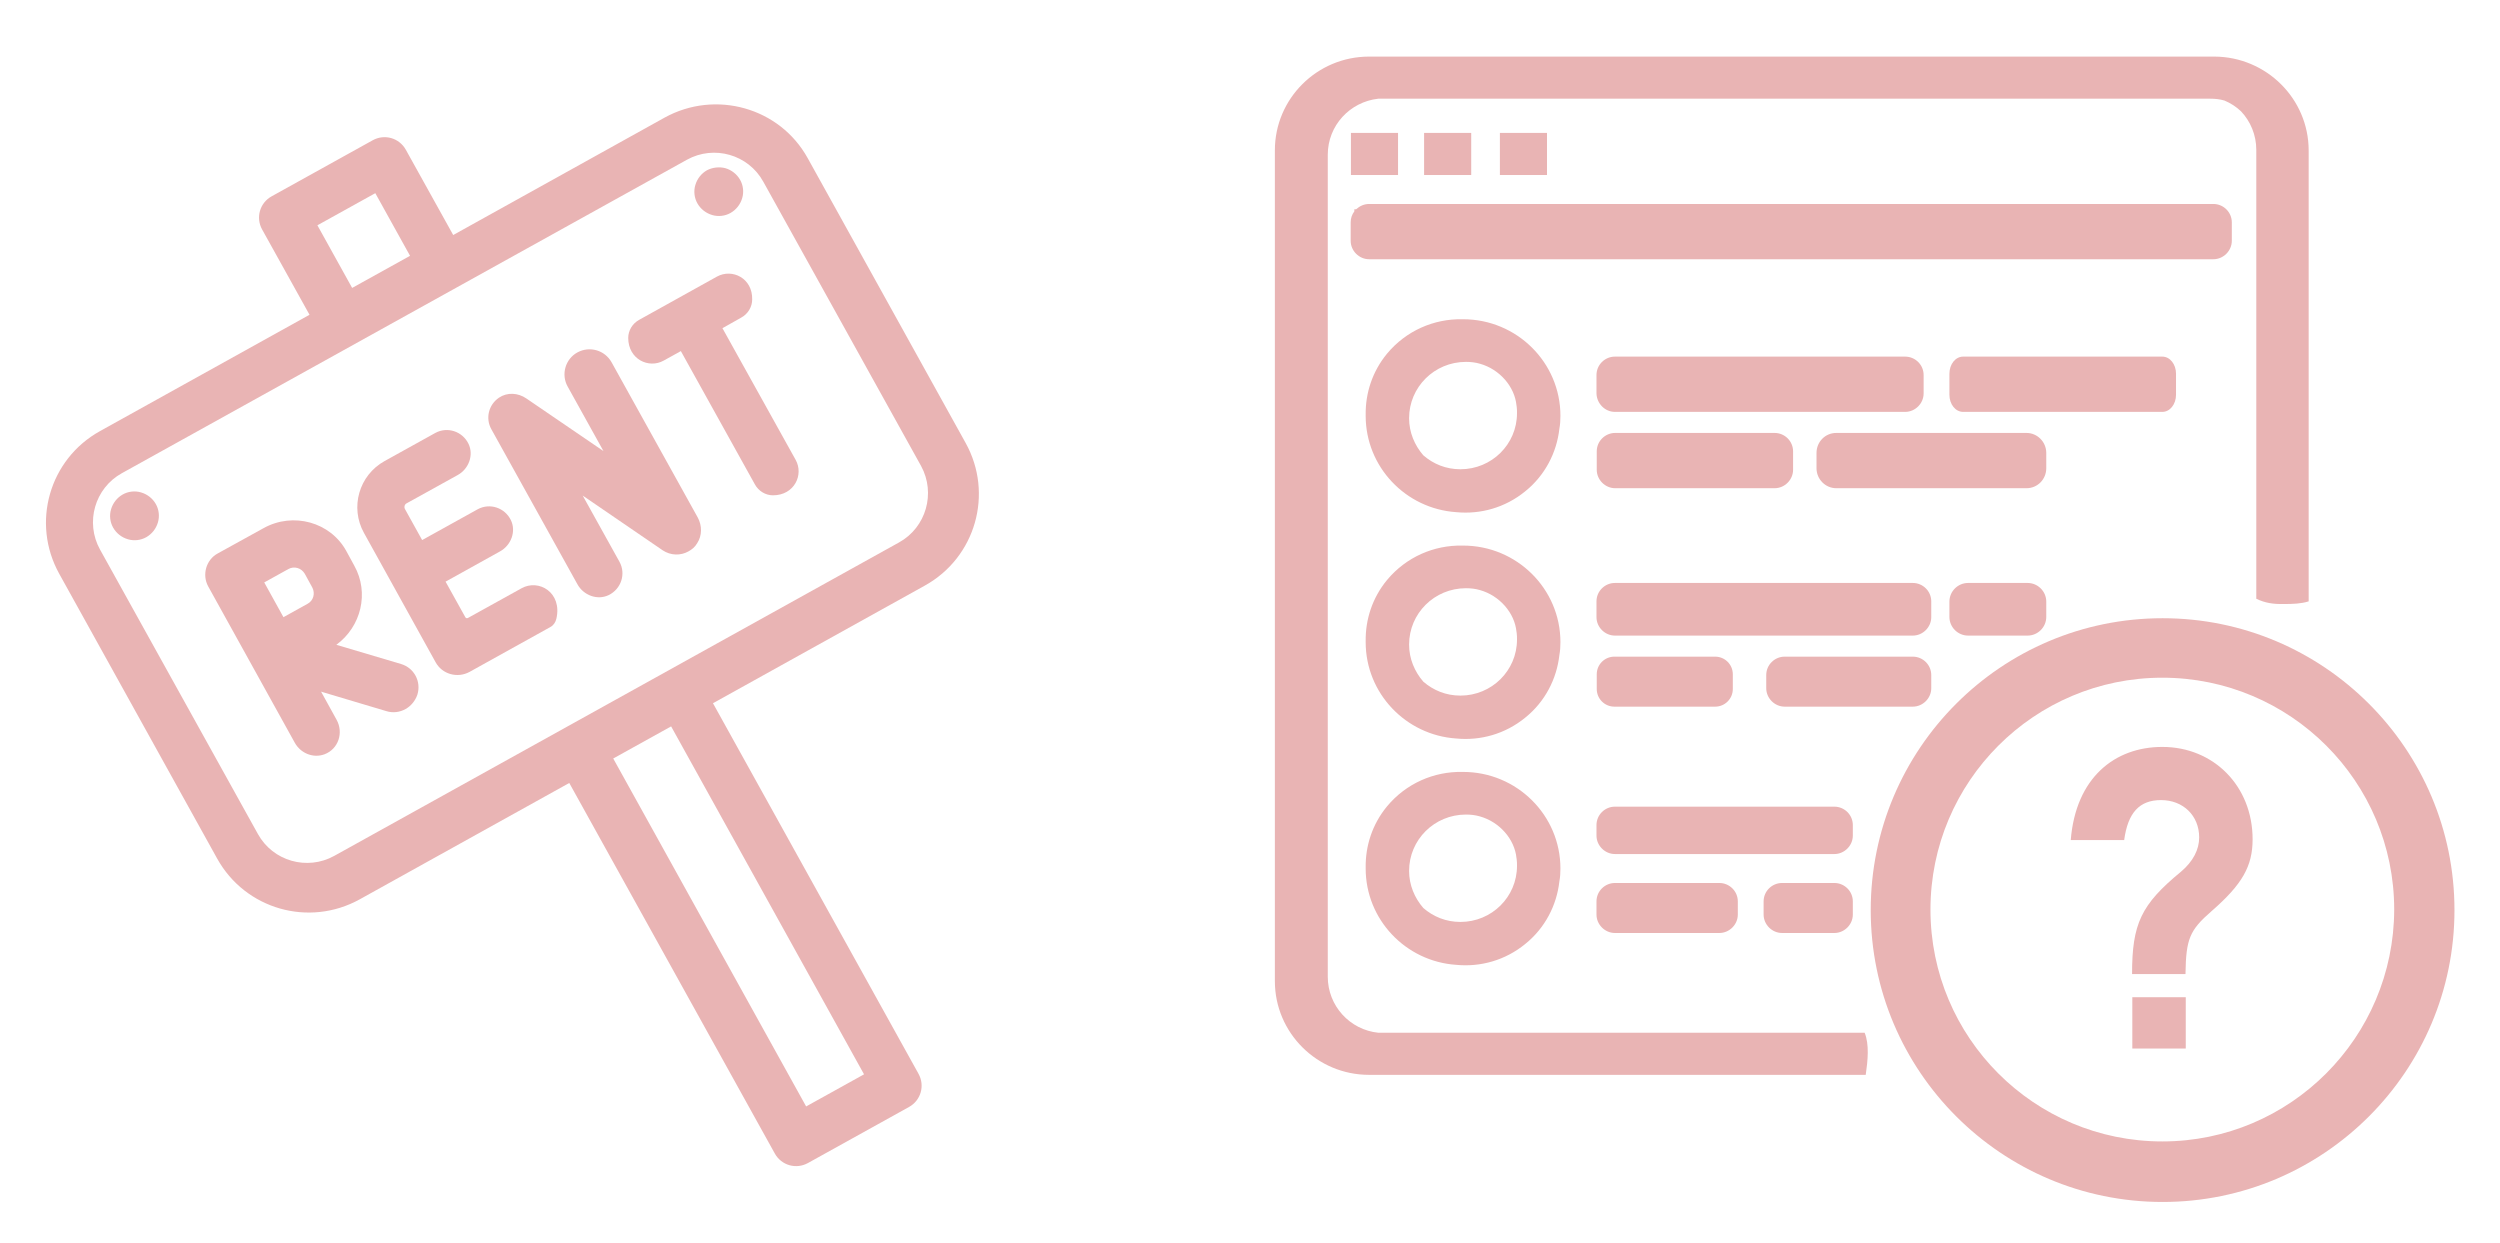
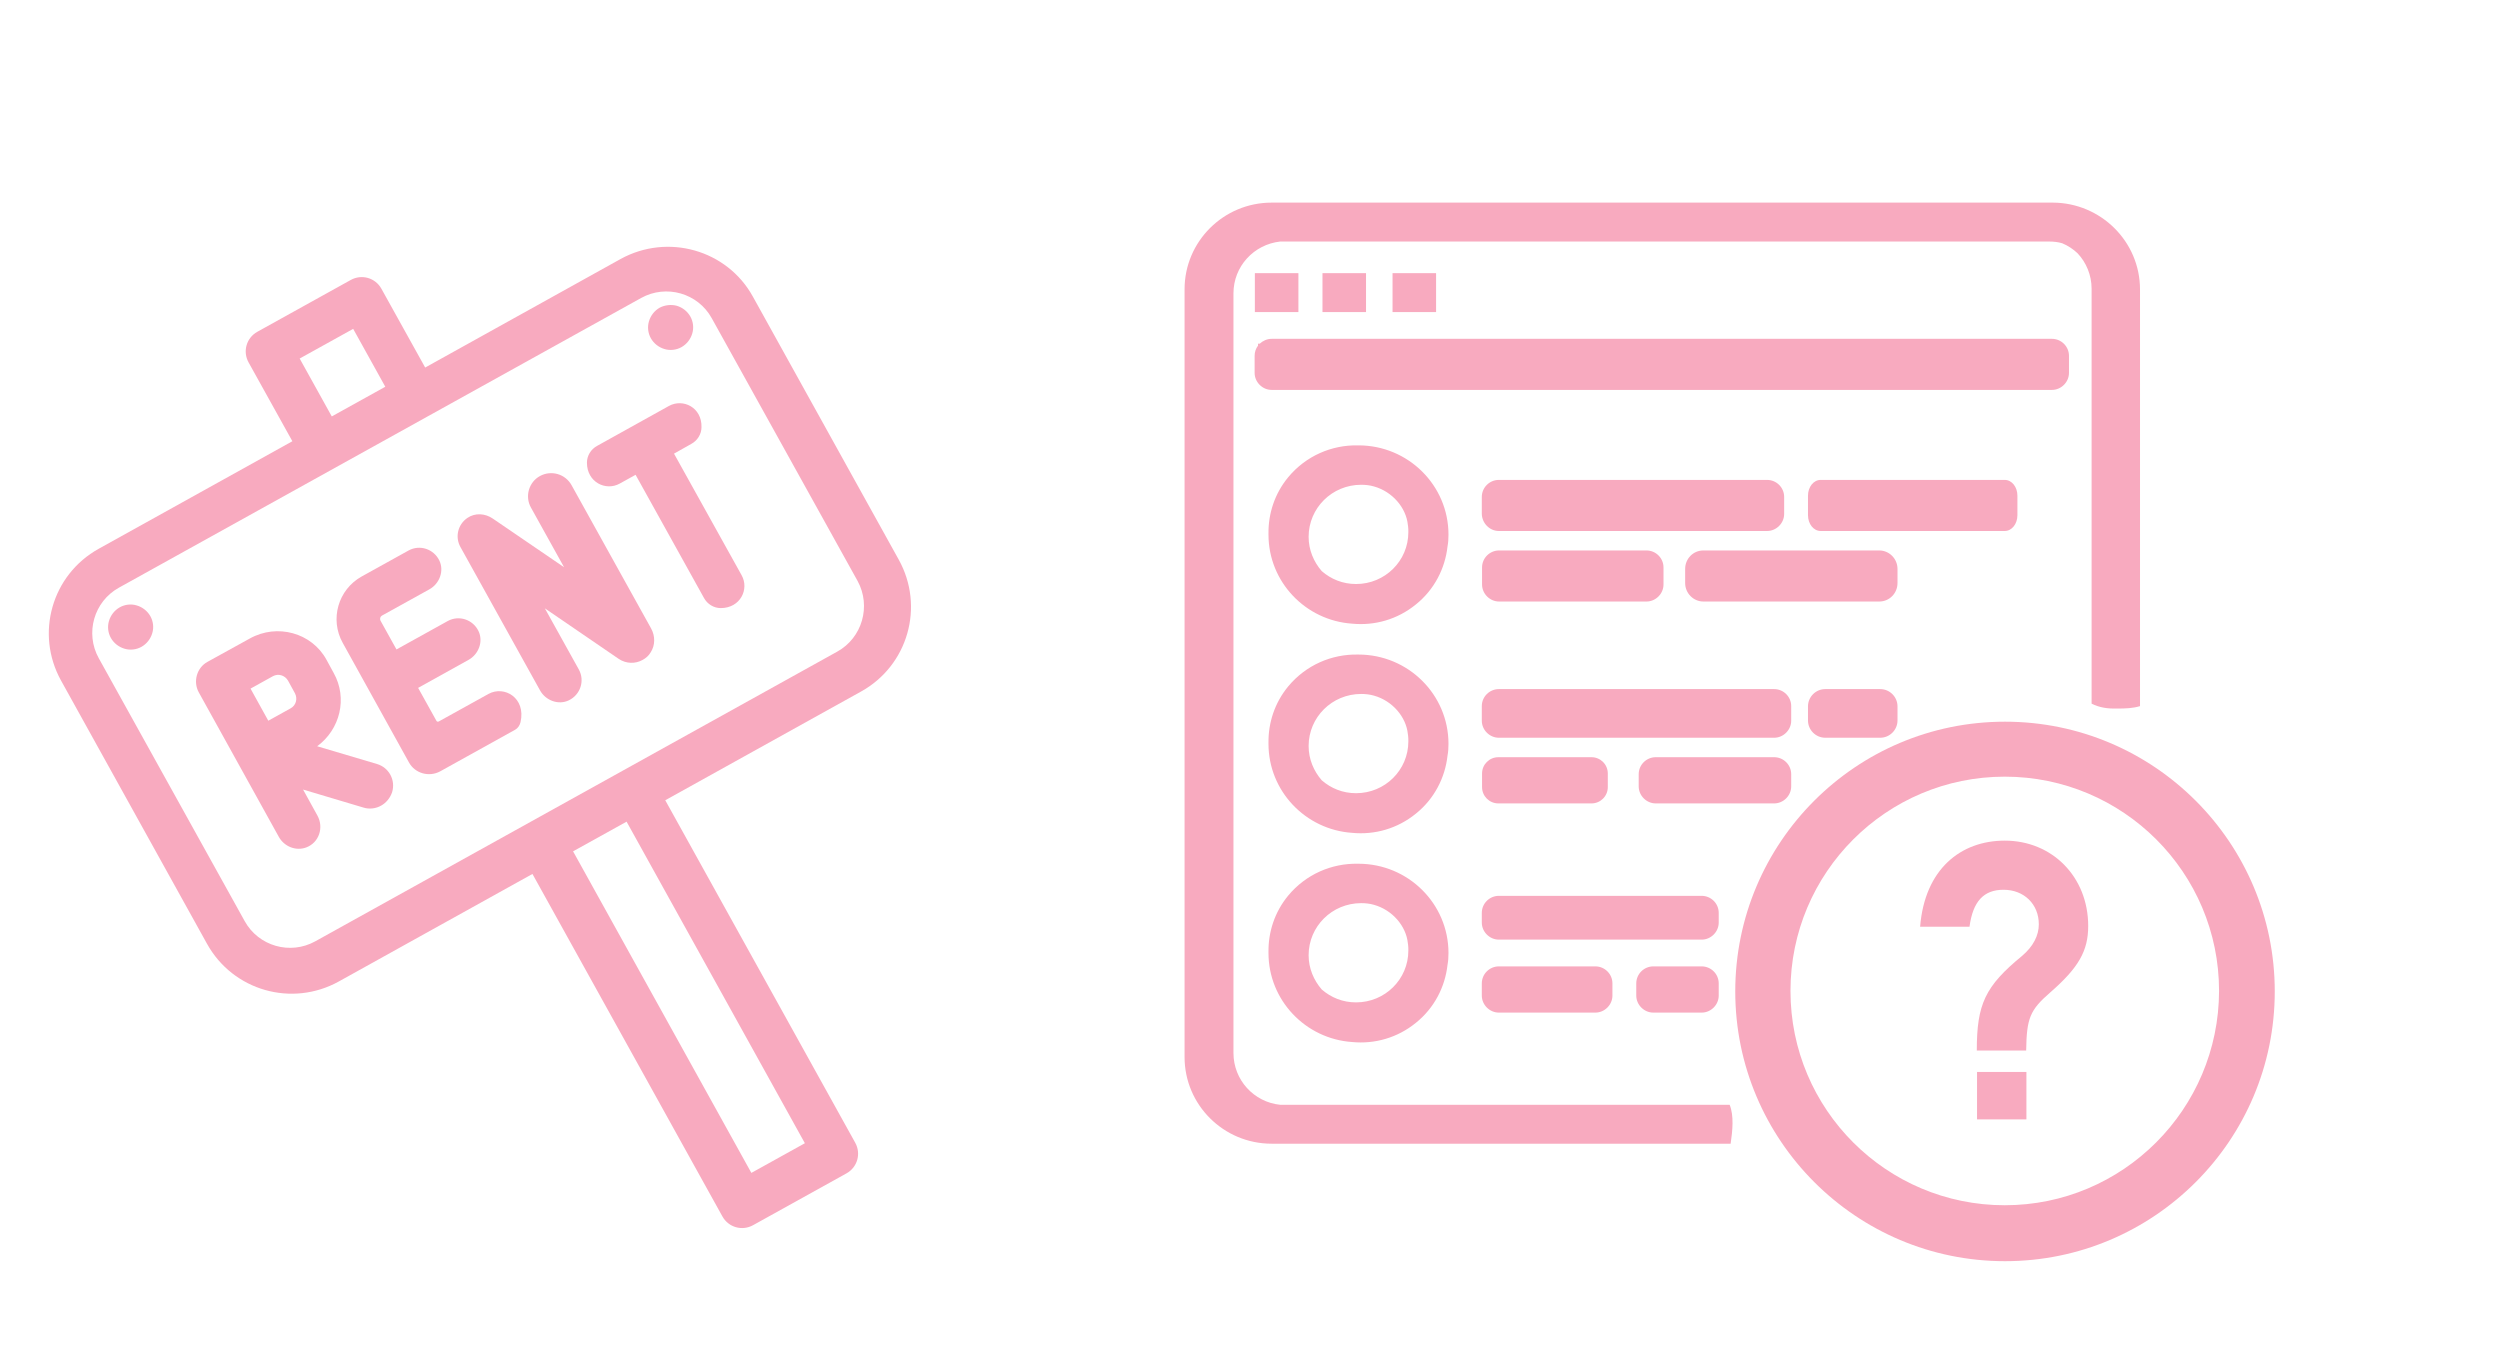
- <svg xmlns="http://www.w3.org/2000/svg" version="1.1" id="Layer_1" x="0px" y="0px" viewBox="0 0 949.9 472.1" style="enable-background:new 0 0 949.9 472.1;" xml:space="preserve">
+ <svg xmlns="http://www.w3.org/2000/svg" version="1.1" id="Layer_1" x="0px" y="0px" viewBox="0 0 1027.8 553.6" style="enable-background:new 0 0 1027.8 553.6;" xml:space="preserve">
  <style type="text/css">
- 	.st0{fill:#E9B4B4;}
+ 	.st0{fill:#f8aabf;}
</style>
  <g>
-     <path class="st0" d="M841.4,21.5H520.2c-19.8,0-35.8,16-35.8,35.6v315.7c0,19.6,16,35.6,35.8,35.6h188.7c0.8-5.5,1.4-11.5-0.4-16   H523.7c-10.8-1.1-19.2-10.2-19.2-21.3V58.8c0-11.1,8.4-20.1,19.2-21.3h316.1c1.9,0,3.7,0.2,5.4,0.7c2.4,1,4.5,2.4,6.3,4.1   c3.6,3.8,5.8,9,5.8,14.6v170.6c3.3,1.6,6.4,2.1,10.6,2c3.3,0,6.4-0.1,9.3-1V57.2C877.2,37.5,861.1,21.6,841.4,21.5z" />
-     <rect x="513.3" y="50.5" class="st0" width="17.9" height="16" />
-     <rect x="541.1" y="50.5" class="st0" width="17.9" height="16" />
-     <path class="st0" d="M848,84.5c0-3.9-3.2-7-7-7H520.2c-1.9,0-3.6,0.8-4.9,2h-0.7v0.8c-0.9,1.2-1.4,2.6-1.4,4.2v7c0,3.8,3.2,7,7,7   h320.8c3.8,0,7-3.2,7-7V84.5z" />
-     <path class="st0" d="M613.6,156.5h110.3c3.8,0,7-3.2,7-7v-7c0-3.9-3.2-7-7-7H613.6c-3.8,0-7,3.1-7,7v7   C606.7,153.3,609.8,156.5,613.6,156.5z" />
-     <path class="st0" d="M826.8,150v-8c0-3.6-2.3-6.5-5.2-6.5h-75.7c-2.9,0-5.2,2.9-5.2,6.5v8c0,3.6,2.3,6.5,5.2,6.5h75.7   C824.5,156.5,826.8,153.6,826.8,150z" />
-     <path class="st0" d="M733.8,228.5c0-3.9-3.2-7-7-7H613.6c-3.8,0-7,3.1-7,7v6c0,3.8,3.2,7,7,7h113.2c3.8,0,7-3.2,7-7V228.5z" />
-     <path class="st0" d="M747.8,221.5c-3.9,0-7.1,3.2-7.1,7.1v5.8c0,3.9,3.2,7.1,7.1,7.1h22.6c3.9,0,7.1-3.2,7.1-7.1v-5.8   c0-3.9-3.2-7.1-7.1-7.1H747.8z" />
-     <path class="st0" d="M651.7,268.5c3.7,0,6.7-3,6.7-6.7v-5.6c0-3.7-3-6.7-6.7-6.7h-38.3c-3.7,0-6.7,3-6.7,6.7v5.6   c0,3.7,3,6.7,6.7,6.7H651.7z" />
-     <path class="st0" d="M733.8,261.5v-5c0-3.9-3.2-7-7-7h-48.7c-3.8,0-7,3.1-7,7v5c0,3.8,3.2,7,7,7h48.7   C730.6,268.5,733.8,265.3,733.8,261.5z" />
-     <path class="st0" d="M704,313.5c0-3.9-3.2-7-7-7h-83.4c-3.8,0-7,3.1-7,7v4c0,3.8,3.2,7,7,7H697c3.8,0,7-3.2,7-7V313.5z" />
-     <path class="st0" d="M613.6,335.5c-3.8,0-7,3.1-7,7v5c0,3.8,3.2,7,7,7h39.7c3.8,0,7-3.2,7-7v-5c0-3.9-3.2-7-7-7H613.6z" />
-     <path class="st0" d="M697,335.5h-19.9c-3.8,0-7,3.1-7,7v5c0,3.8,3.2,7,7,7H697c3.8,0,7-3.2,7-7v-5C704,338.6,700.8,335.5,697,335.5   z" />
-     <rect x="569.9" y="50.5" class="st0" width="17.9" height="16" />
-     <path class="st0" d="M592.9,158c0-20.3-16.6-36.7-37-36.7c-0.1,0-0.2,0-0.3,0c-10.7-0.2-21.3,4.3-28.6,13.1   c-5.6,6.8-8.2,15-8.1,23.2c0,0.1,0,0.3,0,0.4c0,19.4,15.2,35.3,34.4,36.6c9.2,0.9,18.6-1.7,26.2-7.9c7.6-6.1,12-14.8,13-23.8   C592.8,161.3,592.9,159.7,592.9,158z M554.9,178.3c-5.5,0-10.3-2-14.1-5.3c-3.3-3.8-5.4-8.7-5.4-14.1c0-11.8,9.6-21.4,21.6-21.4   c1.8,0,3.6,0.2,5.3,0.7c7.5,2.1,13.2,8.7,13.9,15.8c0,0.2,0.1,0.4,0.1,0.7c0.1,0.7,0.1,1.5,0.1,2.3   C576.4,168.8,566.8,178.3,554.9,178.3z" />
-     <path class="st0" d="M592.9,244c0-20.3-16.6-36.7-37-36.7c-0.1,0-0.2,0-0.3,0c-10.7-0.2-21.3,4.3-28.6,13.1   c-5.6,6.8-8.2,15-8.1,23.2c0,0.1,0,0.3,0,0.4c0,19.4,15.2,35.3,34.4,36.6c9.2,0.9,18.6-1.7,26.2-7.9c7.6-6.1,12-14.8,13-23.8   C592.8,247.3,592.9,245.7,592.9,244z M554.9,264.3c-5.5,0-10.3-2-14.1-5.3c-3.3-3.8-5.4-8.7-5.4-14.1c0-11.8,9.6-21.4,21.6-21.4   c1.8,0,3.6,0.2,5.3,0.7c7.5,2.1,13.2,8.7,13.9,15.8c0,0.2,0.1,0.4,0.1,0.7c0.1,0.7,0.1,1.5,0.1,2.3   C576.4,254.8,566.8,264.3,554.9,264.3z" />
-     <path class="st0" d="M592.9,330c0-20.3-16.6-36.7-37-36.7c-0.1,0-0.2,0-0.3,0c-10.7-0.2-21.3,4.3-28.6,13.1   c-5.6,6.8-8.2,15-8.1,23.2c0,0.1,0,0.3,0,0.4c0,19.4,15.2,35.3,34.4,36.6c9.2,0.9,18.6-1.7,26.2-7.9c7.6-6.1,12-14.8,13-23.8   C592.8,333.3,592.9,331.7,592.9,330z M554.9,350.3c-5.5,0-10.3-2-14.1-5.3c-3.3-3.8-5.4-8.7-5.4-14.1c0-11.8,9.6-21.4,21.6-21.4   c1.8,0,3.6,0.2,5.3,0.7c7.5,2.1,13.2,8.7,13.9,15.8c0,0.2,0.1,0.4,0.1,0.7c0.1,0.7,0.1,1.5,0.1,2.3   C576.4,340.8,566.8,350.3,554.9,350.3z" />
-     <path class="st0" d="M606.7,178.5c0,3.8,3.2,7,7,7h60.6c3.8,0,7-3.2,7-7v-7c0-3.9-3.2-7-7-7h-60.6c-3.8,0-7,3.1-7,7V178.5z" />
-     <path class="st0" d="M777.5,172.1c0-4.2-3.4-7.6-7.5-7.6h-72.3c-4.2,0-7.5,3.4-7.5,7.6v5.8c0,4.2,3.4,7.6,7.5,7.6h72.3   c4.2,0,7.5-3.4,7.5-7.6V172.1L777.5,172.1z" />
+     <path class="st0" d="M844,83.3H522.8c-19.8,0-35.8,16-35.8,35.6v315.7c0,19.6,16,35.6,35.8,35.6h188.7c0.8-5.5,1.4-11.5-0.4-16   H526.3c-10.8-1.1-19.2-10.2-19.2-21.3V120.6c0-11.1,8.4-20.1,19.2-21.3h316.1c1.9,0,3.7,0.2,5.4,0.7c2.4,1,4.5,2.4,6.3,4.1   c3.6,3.8,5.8,9,5.8,14.6v170.6c3.3,1.6,6.4,2.1,10.6,2c3.3,0,6.4-0.1,9.3-1V119C879.8,99.3,863.7,83.4,844,83.3z" />
+     <rect x="515.9" y="112.3" class="st0" width="17.9" height="16" />
+     <rect x="543.7" y="112.3" class="st0" width="17.9" height="16" />
+     <path class="st0" d="M850.6,146.3c0-3.9-3.2-7-7-7H522.8c-1.9,0-3.6,0.8-4.9,2h-0.7v0.8c-0.9,1.2-1.4,2.6-1.4,4.2v7   c0,3.8,3.2,7,7,7h320.8c3.8,0,7-3.2,7-7V146.3L850.6,146.3z" />
+     <path class="st0" d="M616.2,218.3h110.3c3.8,0,7-3.2,7-7v-7c0-3.9-3.2-7-7-7H616.2c-3.8,0-7,3.1-7,7v7   C609.3,215.1,612.4,218.3,616.2,218.3z" />
+     <path class="st0" d="M829.4,211.8v-8c0-3.6-2.3-6.5-5.2-6.5h-75.7c-2.9,0-5.2,2.9-5.2,6.5v8c0,3.6,2.3,6.5,5.2,6.5h75.7   C827.1,218.3,829.4,215.4,829.4,211.8z" />
+     <path class="st0" d="M736.4,290.3c0-3.9-3.2-7-7-7H616.2c-3.8,0-7,3.1-7,7v6c0,3.8,3.2,7,7,7h113.2c3.8,0,7-3.2,7-7V290.3z" />
+     <path class="st0" d="M750.4,283.3c-3.9,0-7.1,3.2-7.1,7.1v5.8c0,3.9,3.2,7.1,7.1,7.1H773c3.9,0,7.1-3.2,7.1-7.1v-5.8   c0-3.9-3.2-7.1-7.1-7.1H750.4z" />
+     <path class="st0" d="M654.3,330.3c3.7,0,6.7-3,6.7-6.7V318c0-3.7-3-6.7-6.7-6.7H616c-3.7,0-6.7,3-6.7,6.7v5.6c0,3.7,3,6.7,6.7,6.7   H654.3z" />
+     <path class="st0" d="M736.4,323.3v-5c0-3.9-3.2-7-7-7h-48.7c-3.8,0-7,3.1-7,7v5c0,3.8,3.2,7,7,7h48.7   C733.2,330.3,736.4,327.1,736.4,323.3z" />
+     <path class="st0" d="M706.6,375.3c0-3.9-3.2-7-7-7h-83.4c-3.8,0-7,3.1-7,7v4c0,3.8,3.2,7,7,7h83.4c3.8,0,7-3.2,7-7V375.3z" />
+     <path class="st0" d="M616.2,397.3c-3.8,0-7,3.1-7,7v5c0,3.8,3.2,7,7,7h39.7c3.8,0,7-3.2,7-7v-5c0-3.9-3.2-7-7-7H616.2z" />
+     <path class="st0" d="M699.6,397.3h-19.9c-3.8,0-7,3.1-7,7v5c0,3.8,3.2,7,7,7h19.9c3.8,0,7-3.2,7-7v-5   C706.6,400.4,703.4,397.3,699.6,397.3z" />
+     <rect x="572.5" y="112.3" class="st0" width="17.9" height="16" />
+     <path class="st0" d="M595.5,219.8c0-20.3-16.6-36.7-37-36.7c-0.1,0-0.2,0-0.3,0c-10.7-0.2-21.3,4.3-28.6,13.1   c-5.6,6.8-8.2,15-8.1,23.2c0,0.1,0,0.3,0,0.4c0,19.4,15.2,35.3,34.4,36.6c9.2,0.9,18.6-1.7,26.2-7.9c7.6-6.1,12-14.8,13-23.8   C595.4,223.1,595.5,221.5,595.5,219.8z M557.5,240.1c-5.5,0-10.3-2-14.1-5.3c-3.3-3.8-5.4-8.7-5.4-14.1c0-11.8,9.6-21.4,21.6-21.4   c1.8,0,3.6,0.2,5.3,0.7c7.5,2.1,13.2,8.7,13.9,15.8c0,0.2,0.1,0.4,0.1,0.7c0.1,0.7,0.1,1.5,0.1,2.3   C579,230.6,569.4,240.1,557.5,240.1z" />
+     <path class="st0" d="M595.5,305.8c0-20.3-16.6-36.7-37-36.7c-0.1,0-0.2,0-0.3,0c-10.7-0.2-21.3,4.3-28.6,13.1   c-5.6,6.8-8.2,15-8.1,23.2c0,0.1,0,0.3,0,0.4c0,19.4,15.2,35.3,34.4,36.6c9.2,0.9,18.6-1.7,26.2-7.9c7.6-6.1,12-14.8,13-23.8   C595.4,309.1,595.5,307.5,595.5,305.8z M557.5,326.1c-5.5,0-10.3-2-14.1-5.3c-3.3-3.8-5.4-8.7-5.4-14.1c0-11.8,9.6-21.4,21.6-21.4   c1.8,0,3.6,0.2,5.3,0.7c7.5,2.1,13.2,8.7,13.9,15.8c0,0.2,0.1,0.4,0.1,0.7c0.1,0.7,0.1,1.5,0.1,2.3   C579,316.6,569.4,326.1,557.5,326.1z" />
+     <path class="st0" d="M595.5,391.8c0-20.3-16.6-36.7-37-36.7c-0.1,0-0.2,0-0.3,0c-10.7-0.2-21.3,4.3-28.6,13.1   c-5.6,6.8-8.2,15-8.1,23.2c0,0.1,0,0.3,0,0.4c0,19.4,15.2,35.3,34.4,36.6c9.2,0.9,18.6-1.7,26.2-7.9c7.6-6.1,12-14.8,13-23.8   C595.4,395.1,595.5,393.5,595.5,391.8z M557.5,412.1c-5.5,0-10.3-2-14.1-5.3c-3.3-3.8-5.4-8.7-5.4-14.1c0-11.8,9.6-21.4,21.6-21.4   c1.8,0,3.6,0.2,5.3,0.7c7.5,2.1,13.2,8.7,13.9,15.8c0,0.2,0.1,0.4,0.1,0.7c0.1,0.7,0.1,1.5,0.1,2.3   C579,402.6,569.4,412.1,557.5,412.1z" />
+     <path class="st0" d="M609.3,240.3c0,3.8,3.2,7,7,7h60.6c3.8,0,7-3.2,7-7v-7c0-3.9-3.2-7-7-7h-60.6c-3.8,0-7,3.1-7,7V240.3z" />
+     <path class="st0" d="M780.1,233.9c0-4.2-3.4-7.6-7.5-7.6h-72.3c-4.2,0-7.5,3.4-7.5,7.6v5.8c0,4.2,3.4,7.6,7.5,7.6h72.3   c4.2,0,7.5-3.4,7.5-7.6V233.9L780.1,233.9z" />
  </g>
  <g>
-     <path class="st0" d="M821.7,234.9c-61.3,0-110.9,49.7-110.9,110.9s49.7,110.9,110.9,110.9s110.9-49.7,110.9-110.9   S882.9,234.9,821.7,234.9z M821.6,433.7c-48.6,0-88.1-39.4-88.1-88.1c0-48.6,39.4-88.1,88.1-88.1c48.6,0,88.1,39.4,88.1,88.1   C909.6,394.2,870.2,433.7,821.6,433.7z" />
-     <rect x="810.2" y="378.9" class="st0" width="20.3" height="19.5" />
-     <path class="st0" d="M821.6,283.8c-18.1,0-32.9,11.7-34.8,35.4h20.3c1.4-10.4,5.8-15.2,14-15.2c8.4,0,14.5,5.9,14.5,14.2   c0,4.6-2.3,9.1-6.9,13c-15.2,12.5-18.6,19.8-18.6,38.9h20.3c0.2-13.3,1.5-16.6,9.9-23.9c11.7-10.2,15.6-17.1,15.6-27.3   C855.9,298.7,841.1,283.8,821.6,283.8z" />
+     <path class="st0" d="M824.3,296.7c-61.3,0-110.9,49.7-110.9,110.9s49.7,110.9,110.9,110.9s110.9-49.7,110.9-110.9   S885.5,296.7,824.3,296.7z M824.2,495.5c-48.6,0-88.1-39.4-88.1-88.1c0-48.6,39.4-88.1,88.1-88.1c48.6,0,88.1,39.4,88.1,88.1   C912.2,456,872.8,495.5,824.2,495.5z" />
+     <rect x="812.8" y="440.7" class="st0" width="20.3" height="19.5" />
+     <path class="st0" d="M824.2,345.6c-18.1,0-32.9,11.7-34.8,35.4h20.3c1.4-10.4,5.8-15.2,14-15.2c8.4,0,14.5,5.9,14.5,14.2   c0,4.6-2.3,9.1-6.9,13c-15.2,12.5-18.6,19.8-18.6,38.9H833c0.2-13.3,1.5-16.6,9.9-23.9c11.7-10.2,15.6-17.1,15.6-27.3   C858.5,360.5,843.7,345.6,824.2,345.6z" />
  </g>
  <g>
    <g>
      <g>
-         <path class="st0" d="M252.5,44.7l-80.3,44.6l-18-32.4c-2.5-4.5-8.1-6.1-12.6-3.6l-38.4,21.3c-4.5,2.5-6.1,8.1-3.6,12.6l18,32.4     l-79.6,44.2c-19.3,10.7-26.2,34.9-15.5,54.2l60,108.2c10.7,19.3,34.9,26.2,54.2,15.5l79.6-44.2l78.1,140.8     c2.5,4.5,8.1,6.1,12.6,3.6l38.4-21.3c4.5-2.5,6.1-8.1,3.6-12.6l-78.1-140.8l80.5-44.7c19.3-10.7,26.2-34.9,15.5-54.2l-60-108.2     C296.3,40.9,271.9,34,252.5,44.7z M341.6,206.1L127,325.2c-10.3,5.7-23.3,2-29-8.3L38,208.8c-5.7-10.3-2-23.3,8.3-29L261,60.7     c10.3-5.7,23.3-2,29,8.3l60,108.1C355.6,187.4,351.9,200.4,341.6,206.1z M120.6,85.6l22-12.2l13.2,23.8l-22,12.2L120.6,85.6z      M328.3,408.2l-22,12.2L233,288.2l22-12.2L328.3,408.2z" />
-         <path class="st0" d="M46.6,187.9c-2.1,1.2-3.7,3.2-4.4,5.6c-0.7,2.3-0.4,4.9,0.8,7c1.2,2.1,3.2,3.7,5.6,4.4     c2.3,0.7,4.9,0.4,7-0.8c2.1-1.2,3.7-3.2,4.4-5.6c0.7-2.3,0.4-4.9-0.8-7s-3.2-3.7-5.6-4.4C51.3,186.4,48.7,186.7,46.6,187.9z" />
-         <path class="st0" d="M268.6,64.7c-2.1,1.2-3.7,3.2-4.4,5.6c-0.7,2.3-0.4,4.9,0.8,7s3.2,3.7,5.6,4.4c2.3,0.7,4.9,0.4,7-0.8     c2.1-1.2,3.7-3.2,4.4-5.6c0.7-2.3,0.4-4.9-0.8-7s-3.2-3.7-5.6-4.4C273.3,63.3,270.7,63.6,268.6,64.7L268.6,64.7z" />
-         <path class="st0" d="M100.1,200.7l-17.4,9.6c-4.4,2.4-6,8.1-3.6,12.5l32.9,59.4c2.2,4,7,6,11.3,4.4c5.3-2,7.3-8.2,4.6-13.1     l-5.9-10.7l24.8,7.4c2.5,0.8,5.2,0.4,7.3-0.8c2-1.1,3.7-3.1,4.5-5.5c1.5-4.9-1.2-10.1-6.2-11.6l-24.6-7.3     c9.4-6.9,12.6-19.7,6.8-30.1l-3-5.5C125.6,198.4,111.4,194.4,100.1,200.7L100.1,200.7z M116.9,229.4l-9.2,5.1l-7.3-13.2l9.2-5.1     c2.2-1.2,4.9-0.4,6.2,1.8l2.9,5.3C119.8,225.5,119.1,228.2,116.9,229.4z" />
-         <path class="st0" d="M154.4,191.3l19.5-10.8c4.2-2.3,6.2-7.6,4.1-11.9c-2.3-4.7-8-6.6-12.6-4.1l-19.3,10.7     c-9.7,5.4-13.2,17.6-7.8,27.3l27.2,49.1c2.5,4.6,8.3,6.2,12.9,3.7l30.8-17.1c1.1-0.6,1.9-1.8,2.2-3.1c2.3-10-6.7-15.2-13.2-11.6     l-20.4,11.3c-0.4,0.2-0.8,0.1-1-0.3l-7.5-13.5l20.7-11.5c4.2-2.3,6.2-7.6,4.1-11.9c-2.3-4.7-8-6.6-12.6-4.1l-21.1,11.7l-6.6-11.9     C153.5,192.6,153.7,191.7,154.4,191.3L154.4,191.3z" />
-         <path class="st0" d="M272.4,105.1l-29.5,16.4c-2.6,1.4-4.2,4.1-4.2,6.9c0,8.1,7.8,11.8,13.5,8.6l6.5-3.6l28.1,50.6     c1.4,2.6,4.1,4.2,6.9,4.2c8.1,0,11.8-7.8,8.6-13.5l-27.8-50l7.1-4c2.6-1.4,4.2-4.1,4.2-6.9C286,105.7,278.2,101.9,272.4,105.1z" />
-         <path class="st0" d="M219.4,133.9c-4.6,2.5-6.3,8.4-3.7,13l13.6,24.5L200,151.4c-3.2-2.2-7.3-2.4-10.4-0.3c-4,2.7-5.2,7.9-2.9,12     l32.7,58.9c2.3,4.2,7.6,6.2,11.9,4.1c4.7-2.3,6.6-8,4.1-12.6l-14-25.2l30.4,20.8c3,2,6.8,2.1,9.8,0.4c1.3-0.7,2.5-1.7,3.3-3.1     c1.9-2.9,1.9-6.7,0.2-9.8l-32.7-58.9C229.8,133,224,131.4,219.4,133.9L219.4,133.9z" />
+         <path class="st0" d="M255.1,106.5l-80.3,44.6l-18-32.4c-2.5-4.5-8.1-6.1-12.6-3.6l-38.4,21.3c-4.5,2.5-6.1,8.1-3.6,12.6l18,32.4     l-79.6,44.2c-19.3,10.7-26.2,34.9-15.5,54.2l60,108.2c10.7,19.3,34.9,26.2,54.2,15.5l79.6-44.2L297,500.1     c2.5,4.5,8.1,6.1,12.6,3.6l38.4-21.3c4.5-2.5,6.1-8.1,3.6-12.6L273.5,329l80.5-44.7c19.3-10.7,26.2-34.9,15.5-54.2l-60-108.2     C298.9,102.7,274.5,95.8,255.1,106.5z M344.2,267.9L129.6,387c-10.3,5.7-23.3,2-29-8.3l-60-108.1c-5.7-10.3-2-23.3,8.3-29     l214.7-119.1c10.3-5.7,23.3-2,29,8.3l60,108.1C358.2,249.2,354.5,262.2,344.2,267.9z M123.2,147.4l22-12.2l13.2,23.8l-22,12.2     L123.2,147.4z M330.9,470l-22,12.2L235.6,350l22-12.2L330.9,470z" />
+         <path class="st0" d="M49.2,249.7c-2.1,1.2-3.7,3.2-4.4,5.6c-0.7,2.3-0.4,4.9,0.8,7s3.2,3.7,5.6,4.4c2.3,0.7,4.9,0.4,7-0.8     c2.1-1.2,3.7-3.2,4.4-5.6c0.7-2.3,0.4-4.9-0.8-7s-3.2-3.7-5.6-4.4C53.9,248.2,51.3,248.5,49.2,249.7z" />
+         <path class="st0" d="M271.2,126.5c-2.1,1.2-3.7,3.2-4.4,5.6c-0.7,2.3-0.4,4.9,0.8,7c1.2,2.1,3.2,3.7,5.6,4.4     c2.3,0.7,4.9,0.4,7-0.8c2.1-1.2,3.7-3.2,4.4-5.6c0.7-2.3,0.4-4.9-0.8-7c-1.2-2.1-3.2-3.7-5.6-4.4     C275.9,125.1,273.3,125.4,271.2,126.5L271.2,126.5z" />
+         <path class="st0" d="M102.7,262.5l-17.4,9.6c-4.4,2.4-6,8.1-3.6,12.5l32.9,59.4c2.2,4,7,6,11.3,4.4c5.3-2,7.3-8.2,4.6-13.1     l-5.9-10.7l24.8,7.4c2.5,0.8,5.2,0.4,7.3-0.8c2-1.1,3.7-3.1,4.5-5.5c1.5-4.9-1.2-10.1-6.2-11.6l-24.6-7.3     c9.4-6.9,12.6-19.7,6.8-30.1l-3-5.5C128.2,260.2,114,256.2,102.7,262.5L102.7,262.5z M119.5,291.2l-9.2,5.1l-7.3-13.2l9.2-5.1     c2.2-1.2,4.9-0.4,6.2,1.8l2.9,5.3C122.4,287.3,121.7,290,119.5,291.2z" />
+         <path class="st0" d="M157,253.1l19.5-10.8c4.2-2.3,6.2-7.6,4.1-11.9c-2.3-4.7-8-6.6-12.6-4.1L148.7,237     c-9.7,5.4-13.2,17.6-7.8,27.3l27.2,49.1c2.5,4.6,8.3,6.2,12.9,3.7l30.8-17.1c1.1-0.6,1.9-1.8,2.2-3.1c2.3-10-6.7-15.2-13.2-11.6     l-20.4,11.3c-0.4,0.2-0.8,0.1-1-0.3l-7.5-13.5l20.7-11.5c4.2-2.3,6.2-7.6,4.1-11.9c-2.3-4.7-8-6.6-12.6-4.1L163,267l-6.6-11.9     C156.1,254.4,156.3,253.5,157,253.1L157,253.1z" />
+         <path class="st0" d="M275,166.9l-29.5,16.4c-2.6,1.4-4.2,4.1-4.2,6.9c0,8.1,7.8,11.8,13.5,8.6l6.5-3.6l28.1,50.6     c1.4,2.6,4.1,4.2,6.9,4.2c8.1,0,11.8-7.8,8.6-13.5l-27.8-50l7.1-4c2.6-1.4,4.2-4.1,4.2-6.9C288.6,167.5,280.8,163.7,275,166.9z" />
+         <path class="st0" d="M222,195.7c-4.6,2.5-6.3,8.4-3.7,13l13.6,24.5l-29.3-20c-3.2-2.2-7.3-2.4-10.4-0.3c-4,2.7-5.2,7.9-2.9,12     l32.7,58.9c2.3,4.2,7.6,6.2,11.9,4.1c4.7-2.3,6.6-8,4.1-12.6l-14-25.2l30.4,20.8c3,2,6.8,2.1,9.8,0.4c1.3-0.7,2.5-1.7,3.3-3.1     c1.9-2.9,1.9-6.7,0.2-9.8L235,199.5C232.4,194.8,226.6,193.2,222,195.7L222,195.7z" />
      </g>
    </g>
  </g>
</svg>
